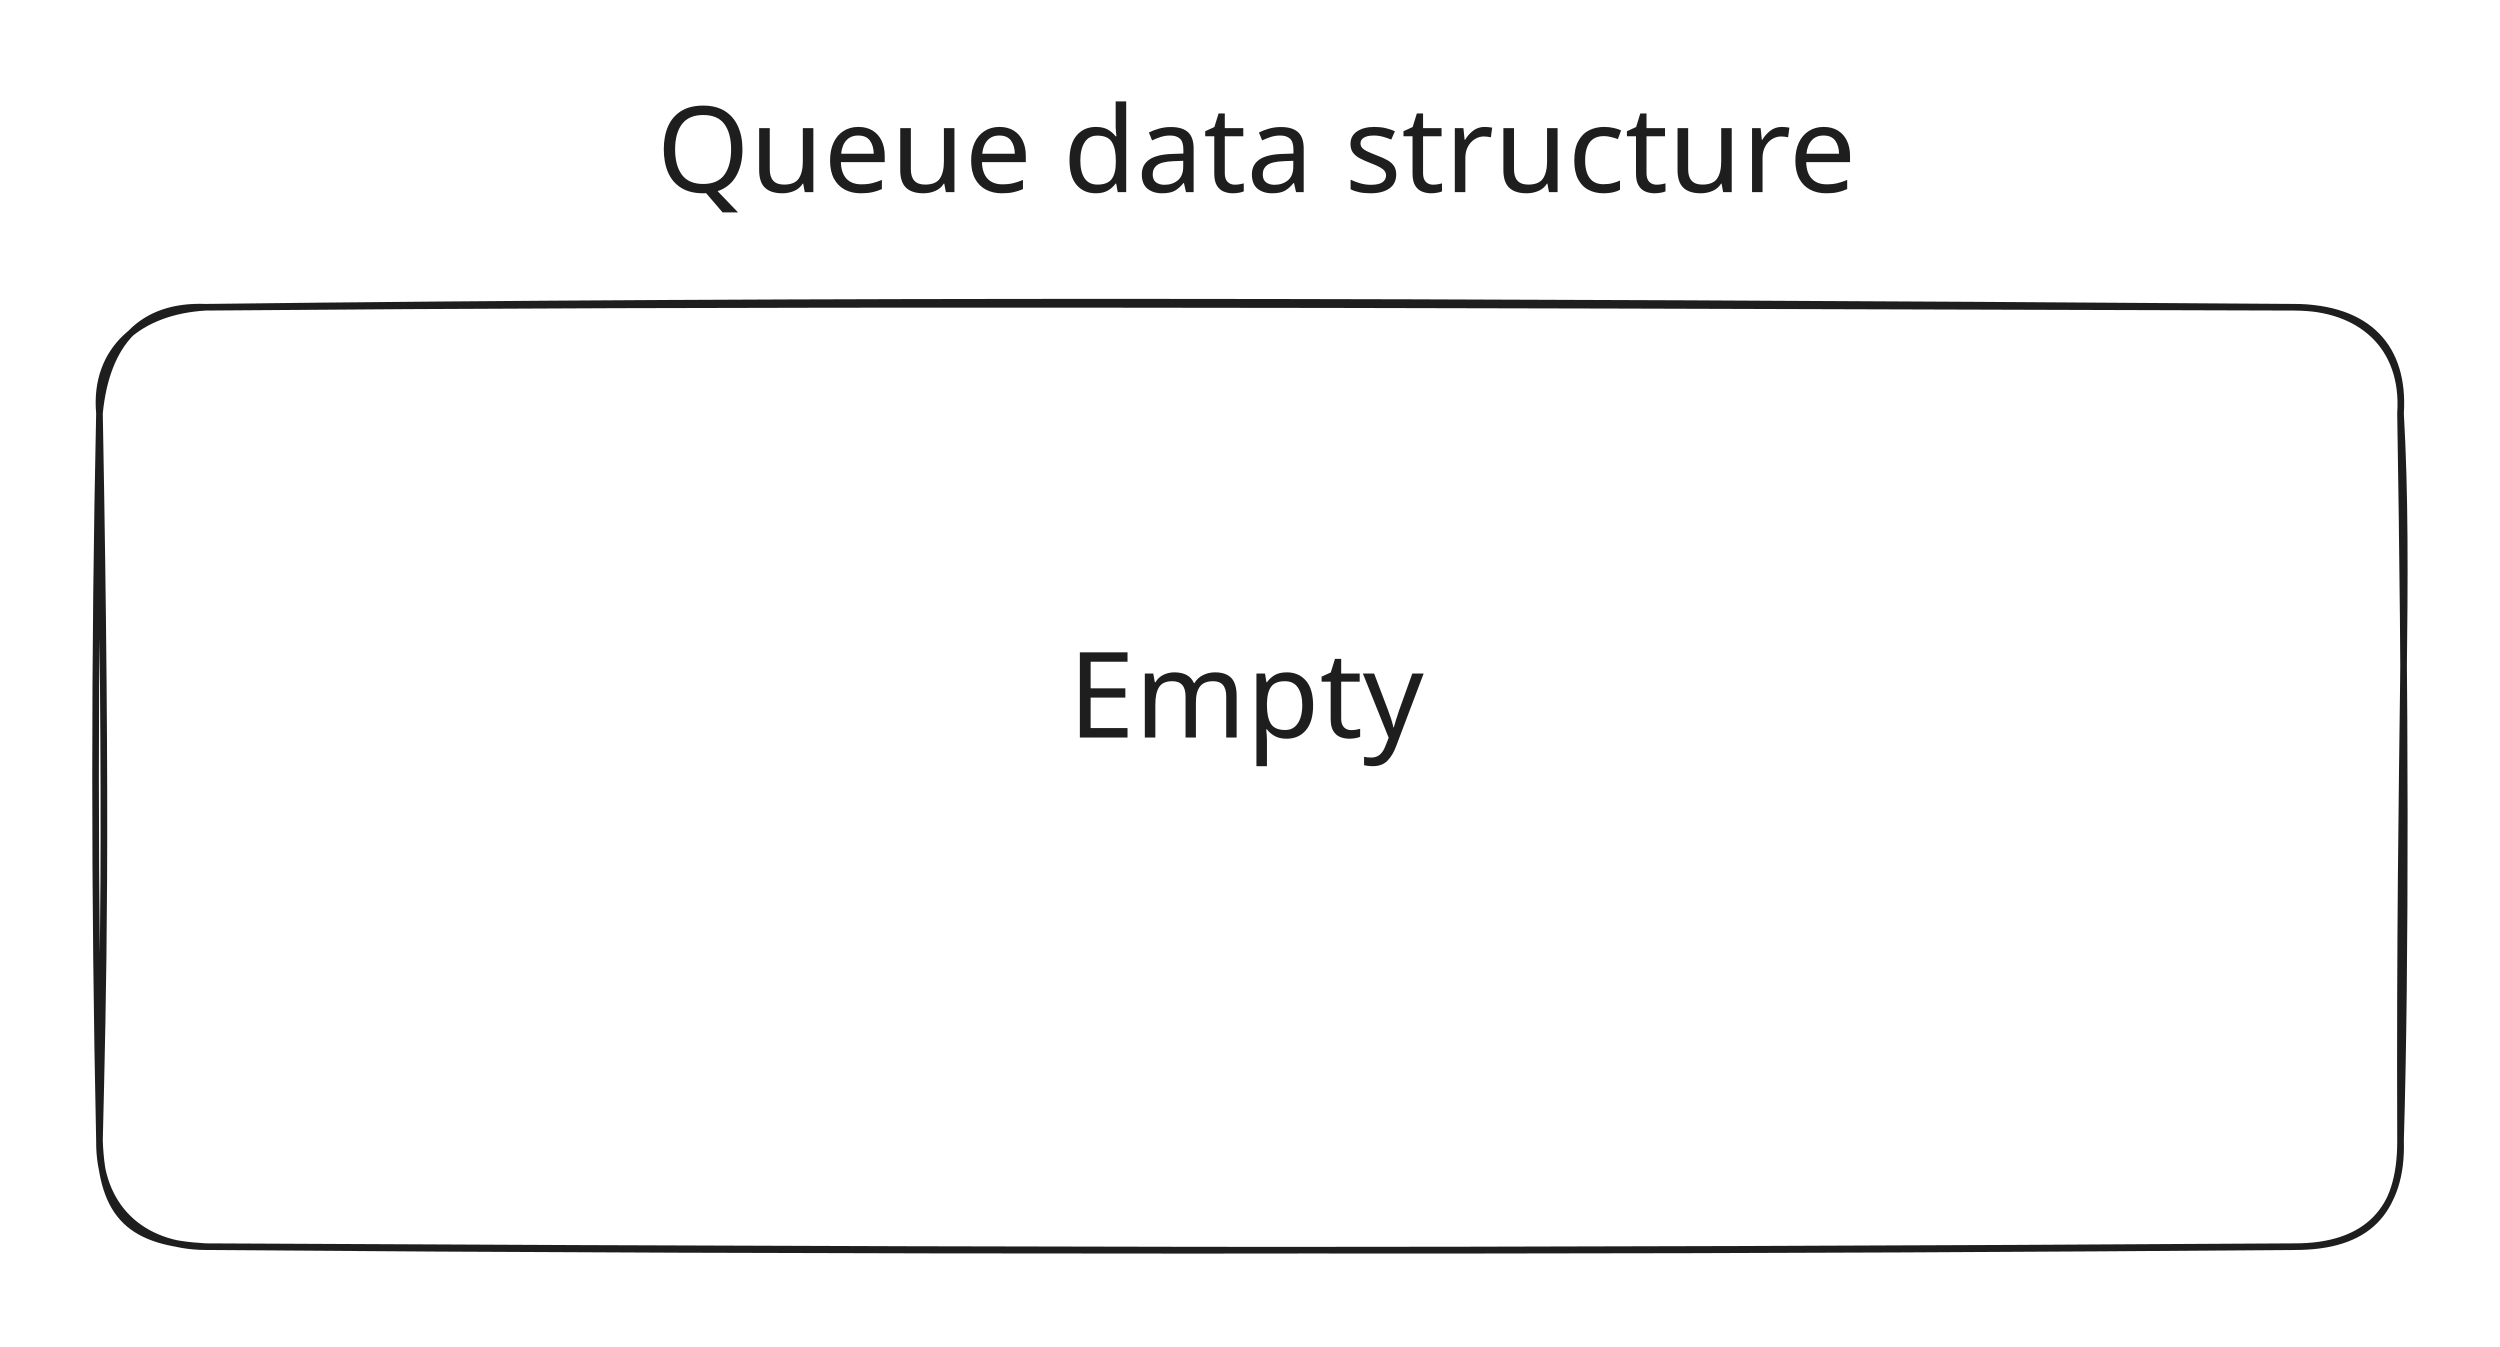
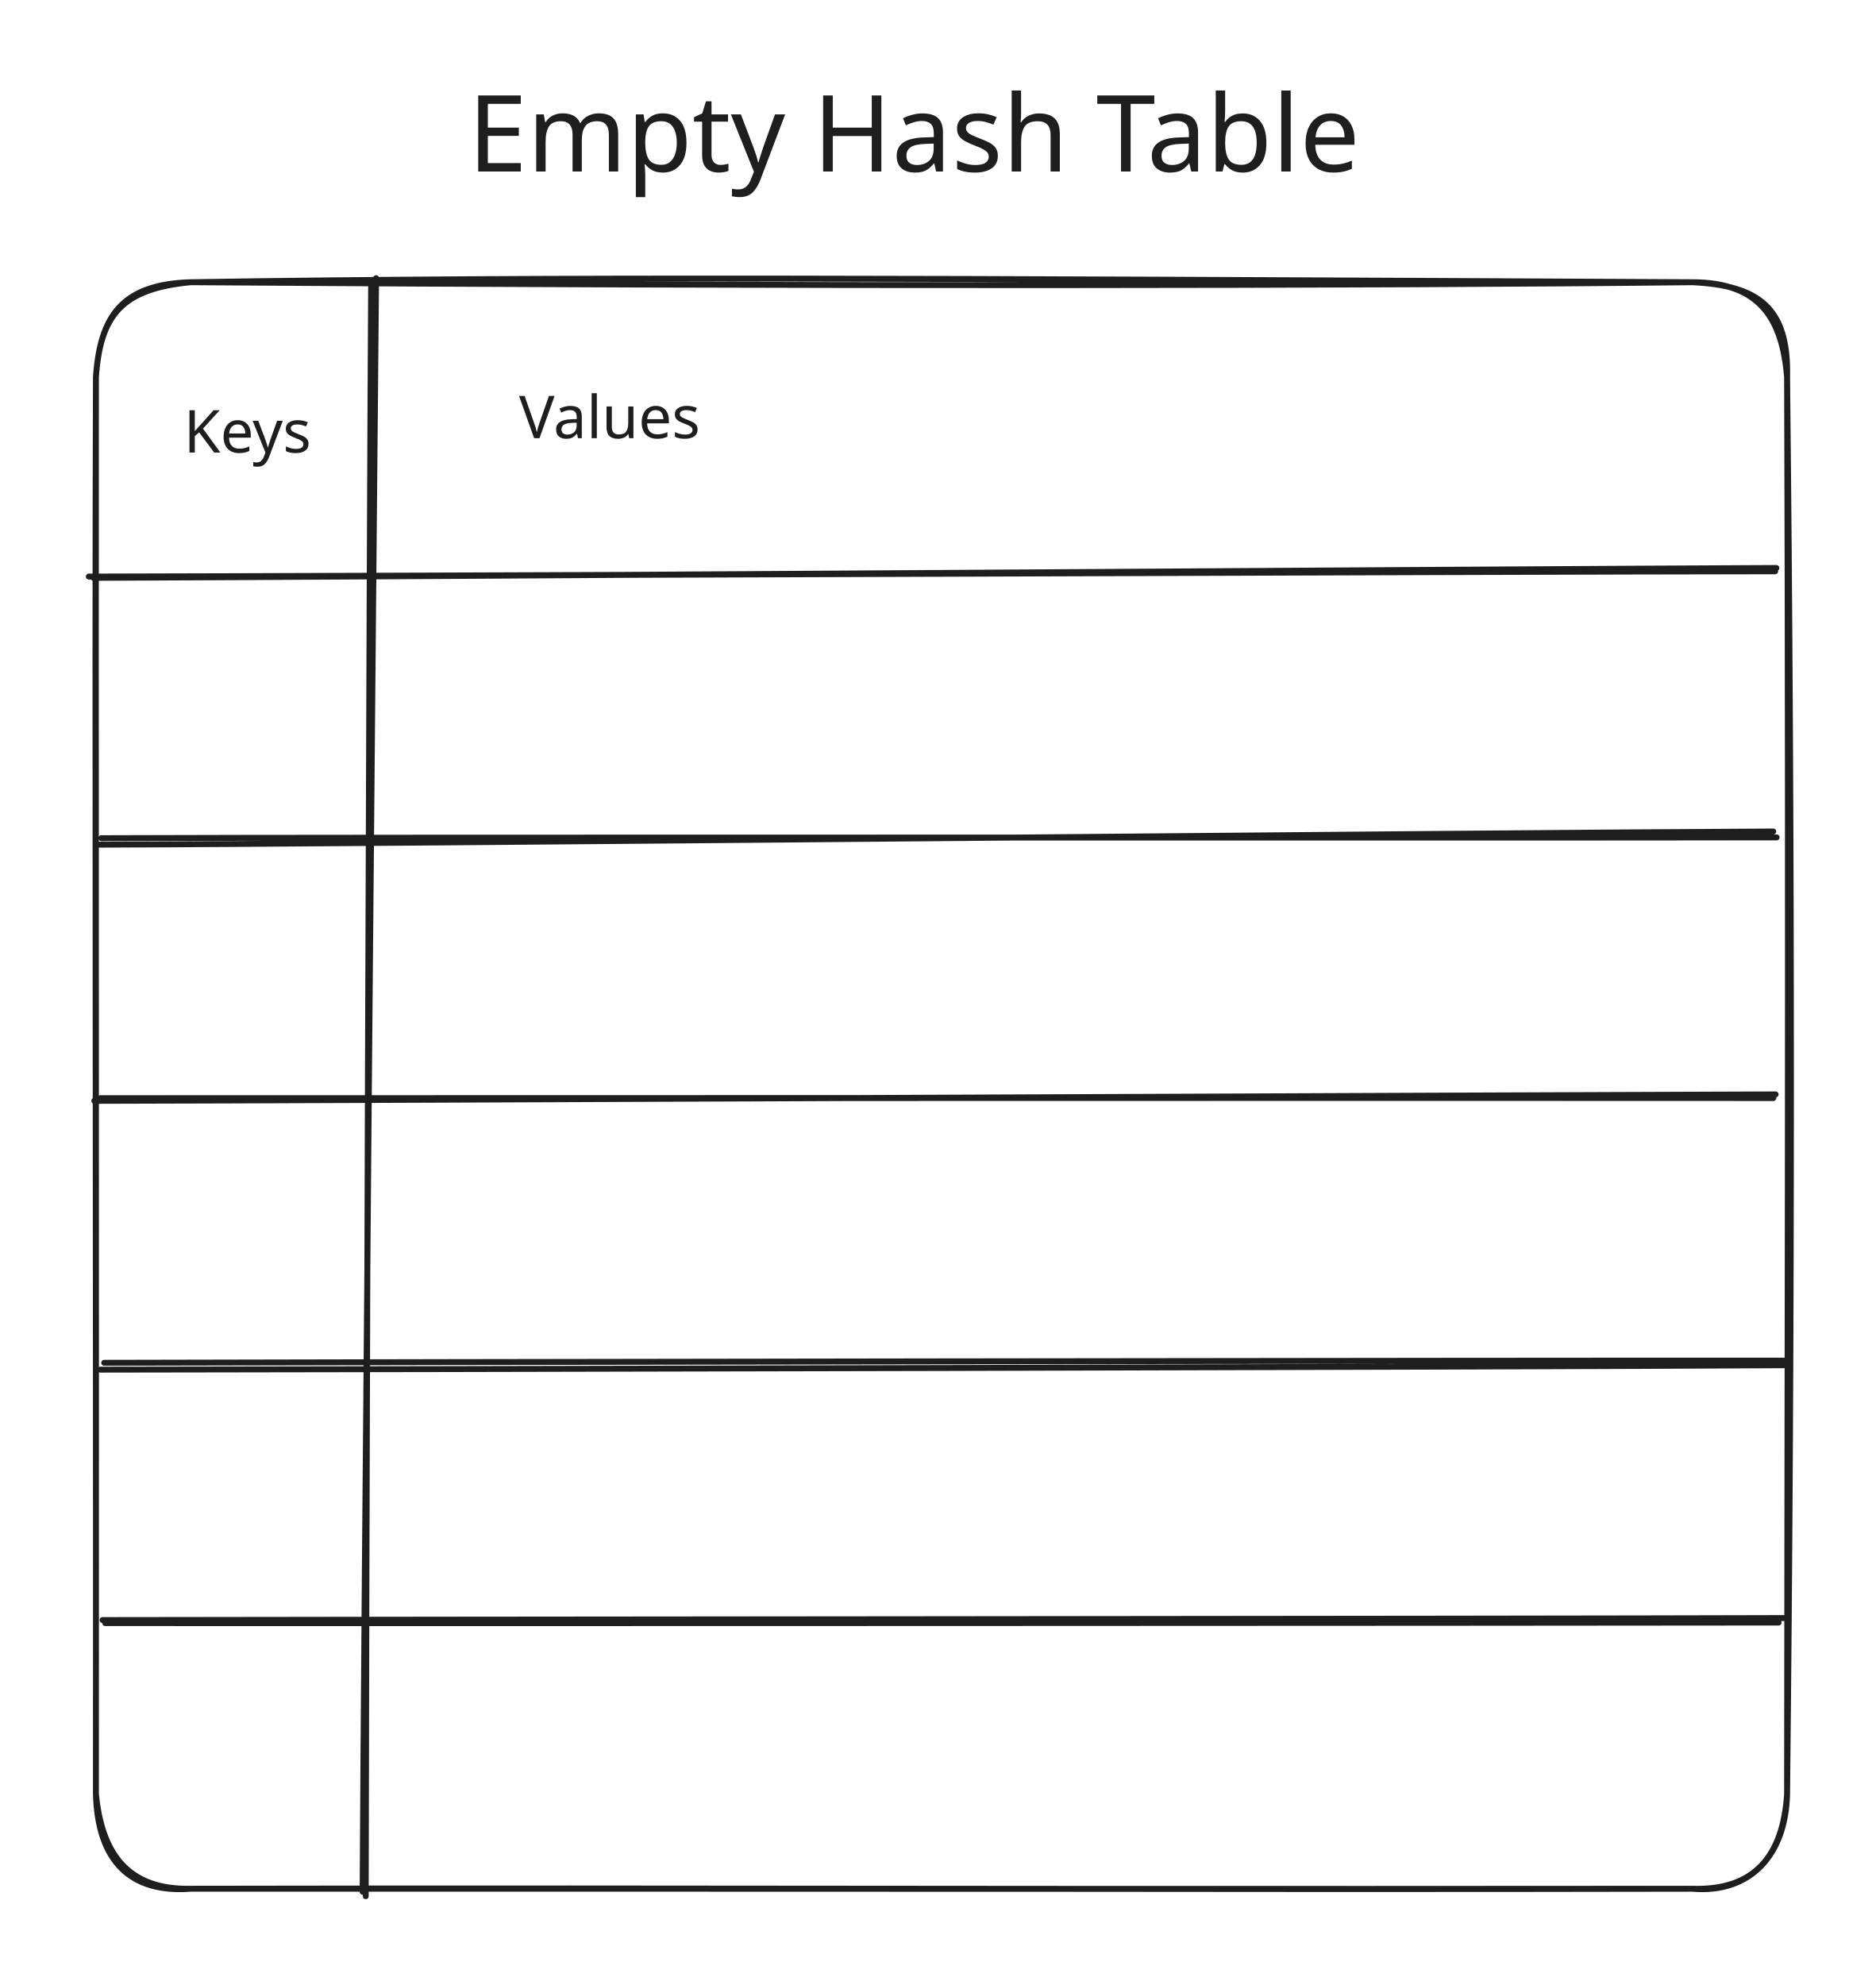
- <svg xmlns="http://www.w3.org/2000/svg" version="1.1" viewBox="0 0 754 406" width="754" height="406">
+ <svg xmlns="http://www.w3.org/2000/svg" version="1.1" viewBox="0 0 633.741 670.519" width="633.741" height="670.519">
  
-   eyJ2ZXJzaW9uIjoiMSIsImVuY29kaW5nIjoiYnN0cmluZyIsImNvbXByZXNzZWQiOnRydWUsImVuY29kZWQiOiJ4nM1WXU/bMFx1MDAxNH3nV1TdK1x1MDAwYv6IXHUwMDEzm7dBXHUwMDBiQ5tAXGI2kKZpMombmqZxljgtXHUwMDFk6n+fnbZx2lx1MDAwMVx1MDAwM8ZcdTAwMTCtXHUwMDE0Kede+36dY+d2q9Pp6lkuurudrriJeCrjgk+721x1MDAxNp+IopQqMyZUv5eqKqLac6h1Xu7u7PA891x1MDAxMqmvlFx1MDAxYXmRXHUwMDFhL5aJVIxFpkvj+M28dzq39bNcdTAwMTVIi1x1MDAxYl371qhcdTAwMGJcdTAwMDNDuIlcdTAwMWWrrFx1MDAwZUmCXHUwMDAwUlx1MDAxY1x1MDAwNqRxkGXPRNJcIjbWXHUwMDAxT0vhLFx1MDAxNupcdTAwMGXeXHUwMDFmMspnJ9FXcU5cdTAwMDbnPz9d/ti/cFFcdTAwMDcyTc/0LK1cdTAwMTMqlanb2UpdqJG4kLFcdTAwMWWuim/h960qVJVcZjNR2sJdXHUwMDFkKueR1DOLXHUwMDAx0KA8S+o9XHUwMDFjcmPeXHUwMDAyRryQUVx1MDAxMPrMpyygQWO161x1MDAxMYFcdTAwMWXFXHUwMDE4hT71IVx1MDAwNi3rXCKvfZWqwub1XHUwMDBlXG77d5ld8WiUmPSyuPHRXHUwMDA1z8qcXHUwMDE3ZlDOb7qs2Fx1MDAwN8DDhFBGXHUwMDE4XHUwMDBiXHUwMDAww6Hr+lDIZKitj8NKUVx1MDAwZlx1MDAwMTJcdTAwMDQwpsRnjcVcdTAwMDbNj+KaXG7fXetcdTAwMGI+XHUwMDE2R3ZJVqVpu39ZvOzfmuHKXHUwMDFh+i1Wua2qPOZcdTAwMGJcbsBcdTAwMTAwgHxMXHUwMDEwIK4zqcxGm9ulKlx1MDAxYd3BmoHK9Jn8ZaeCgzX0gI9lOlubas1g08bTSlSiY3LgXHUwMDFkM4Qq0lXR6rv1+pDKxHK7m4rBOum1NHJrzFrlzlx1MDAxYZmoXFxmovizS6qQicx4ev6oXGZM/eLjamTQQ6TFiVJYqy1cdTAwMTfW4Hz7brVcdTAwMTZcItJcdTAwMGK+3iVZXGY20ZVkIcTMzMQ17W+KPeDlYZlcdTAwMWOw/sXs+tOJ7E2Epr23rViCwlx1MDAwN1x1MDAxNIuh7/nMaFxiUoJcdTAwMDFcbrH/3yRcdTAwMWIwt3ejUUSxh80v9Fx1MDAwMcJ+W8ZLyVx1MDAxMlx1MDAxZuDAp8hcdTAwMTX/bMWuaOOIg5fI/HWE/CCH77txMLuXvYCGIYRPuXEm48/ZaXXZO86P92CvV1xcT7/09982fylcdTAwMDJrjPVhUDNcdTAwMDZcIkYporB1YLw0YyFAnqElI8Eq1qMuXHUwMDE5e6iYXHUwMDE14Fx1MDAwNSj7/EsmRISAJ3Dz3y6Z/jg343zVW2Uj5JOuXHUwMDEx86x71zVfh2fadK45XHUwMDFkzKhkvCzfhe9OpJjuPcyeraW0rYhEfdzMt+a/XHUwMDAxZKK+ZCJ9
+   eyJ2ZXJzaW9uIjoiMSIsImVuY29kaW5nIjoiYnN0cmluZyIsImNvbXByZXNzZWQiOnRydWUsImVuY29kZWQiOiJ4nO1abVPaSlx1MDAxNP7ur2C4X2u67y/9hopVuS1tfal6p9NcdFx1MDAxMCElJGlcdTAwMTJcdTAwMTDs+N/v2WjZXHUwMDEwwWKnenNniKOYs7s5Z88+zzl7NvzYqtXq2Sz26m9qdW/adVx1MDAwM7+XuNf1V0Y+8ZLUj0JoXCL5fVx1MDAxYY2Tbt5zkGVx+ub1azeOnb6fdaJo6HSj0d0wL/BGXpil0PFcdTAwMWa4r9V+5H9cdTAwMGKKXHUwMDEyr5u5YT/w8lx1MDAwMXlTQZfAZen7KMz1YqZcdTAwMTBcdTAwMTOacTnv4ad7oC/zetB85Vx1MDAwNqlnW4yovvOdZe74q3vSmn39NFxup60wOt21aq/8IDjOZkFuVlx1MDAxYcHsbVuaJdHQ++z3ssFPXHUwMDE3XHUwMDE05KtGJdG4P1xivdRM304kit2un82MXGahufTOXHUwMDA3b2pWMoU7pqmjOWWYaSy0JlazXHUwMDE5T1x1MDAxMHK44FJKxlx1MDAxNCeSl+zajYIoMXb9hT3zYy3ruN1hXHUwMDFmzFx1MDAwYnvzPlnihmnsJrBcXLbf9f2MucRcdTAwMGWFSzJEKKNcdTAwMDVNXHUwMDAzz+9cdTAwMGYy04VcdTAwMTFHwKUkwlhipawxXr4kmEmBtVx1MDAxMHassSA+7OXo+GLXIXFH3qFcdTAwMTlcdTAwMTGOg6DozLB378yfKLI4oveSWztF079ZwJ/VMI577lx1MDAxZEywRFx1MDAxYVEzJ02swYFcdTAwMWZcdTAwMGXL6oOoO7TI2iroelx1MDAwMGlcdTAwMTi+XHUwMDE0zVSglWhcdTAwMDZcdTAwMDOQXHUwMDAy/65ccuZcdPJ2XHUwMDBlXHUwMDFi4kO33Vx1MDAxM0dpU7cnvZvtaoOZK5mDWXLNXHTwly1cdTAwMDWzJlx1MDAxMkmKXHUwMDA1V8+G5jugXHUwMDEyrqXg8LFcZsvMQXBhTsBopfFcdTAwMDMsXHUwMDEzjpDAXHUwMDAyy+dcdTAwMDAzeVkwXHUwMDE3/Owm2Y5cdTAwMWb2/LBfXHUwMDFl4oW9XHUwMDE1LYGbZrvRaORnYMaHyFx1MDAwZrNyj/y5jSSJrlx1MDAwN577wFx1MDAxN/DklW2xeZzNXHUwMDFl5rL/1Sy+8pv5/19eLe29vWLdzfVgxe3DtoqfT+U84SszXHUwMDE4R4pLxDFdm/M3rb3BZf/kXHUwMDEzmHf4QfCD5vnp5bdqc94kMKKEJFIjyFCUlUivtUMoYYIxgeCDiOdLYULmKVxmXHUwMDEzrVx1MDAxNFHY+mBOe7zYoZBO71jPIUZcdKWUdcWG9FUn/cplN9d2ecX/XHUwMDEw66lcImXpnPVMc8GQhdCvSH940W7pNjtcdTAwMWPqs0C32pOLK9ohVSc9cyRVXHUwMDEyaK1cdTAwMTREW7xIeqq0g01cdTAwMWPmkiulYdtTZdIrxSREam2N3JB+Q/plpC8sRYn0kmGhXHUwMDA00utv789748b4YvjuYLfzMf7aRr5oXd9UnfXUsF4hyVx0VIjUMsmMh+LPUeBcIoUl5ZDsdZU5T7CpUkxcdTAwMWSyIf2G9I/u71x1MDAwYlVsifRcdTAwMDRRKVxiRcpC/Ves9z9de/H3/c7hbrN5+nmyc/m5N5pWnfXCYYgzSqFcIoayfYH0XFxcYpPpsWZcdTAwMTJCXHUwMDAyI7hkVqVIXHUwMDBmYYmYg7TN7n7D+cc5L0VZak+lMaBcdTAwMWTyxvqZ/uZAc9U47rcm7dHp2cfGeHewd1R9ziNJMEFcdTAwMWN+IVUusl5w6jBccmVcdTAwMGVUXHUwMDAwXHUwMDEyS13pmlx1MDAxZUOAVoRi9SzH0lx1MDAxYtr//2ifedNsXHUwMDE57TGjZem8qCeISEnY+qyfMtfdXHUwMDFiflSN+O/ZTuf8+q3cO0qqzXpcYmyOIFxiMdjRUM5cdTAwMGKTzcdTnp/kSSj3XHUwMDAxu/xcdTAwMTmLempcZkFSY4SXXHUwMDFm37OHJ3dcdTAwMTCjXHUwMDE0xNk/QPKFhiexmVx1MDAxM86sS5/A5qsozI79m/w9l1iQ7rsjP5gtLGlcdTAwMGVfcGFzXHUwMDE0Z7PagZtcdTAwMGVqJ26n+H7V9GhcdTAwMDR+P8yTnHe1iPbM77rBvDmLYtvaXHUwMDA1jS4kxeShh6LE7/uhXHUwMDFinPxSu8mqXHUwMDA3NjpcdTAwMTfWr+OmXp5zzVx1MDAxMv9cdTAwMTZF5SObcU6FxIKuf9o+eVx1MDAxN+4ydTXK3s2Exu9VcDw83682RaHwdoCmWmrFXHUwMDE11eU3bIy80OtiXHUwMDA2XHUwMDFiXHUwMDAwanZcdTAwMDBCcEQ1sqCdc3RJJkZKXCKhwbznJuk8IdiEPV/1uPvtSExQPFx1MDAxZbT2z6bJ4Ozk8lx1MDAwMs1nuIBC1+S6+rzl9md2eY6EXlxiXHUwMDAxXHUwMDA0LUhcdTAwMWZcdFx1MDAwMS1vlr4s7Vx1MDAxNzWuRXUsfy9cdTAwMWJcdTAwMTNZltpNOFwiXGJTJdfn+n7ynn3DZ+jyJtpLtqdvm/qyTavNdUGFo1x1MDAxMUKQXHUwMDAxXHUwMDA1hoRb+mpcYpWOfJlcdTAwMTdrgjhIa804XHUwMDEyinK99Mshy47YXHUwMDEwIYRrYU9H/oOU/LJ8PHODsffCjCzrfFx1MDAxMie37qNZ3Y3j41xmfDcvcmCx/N69XHUwMDAzrP76xPeud1x1MDAxZcfP1j3XXHKpvLxqut26/Vx1MDAxNzimaEUifQ==
  <defs>
    <style class="style-fonts">
      @font-face {
        font-family: "Virgil";
        src: url("https://unpkg.com/@excalidraw/excalidraw@undefined/dist/excalidraw-assets/Virgil.woff2");
      }
      @font-face {
        font-family: "Cascadia";
        src: url("https://unpkg.com/@excalidraw/excalidraw@undefined/dist/excalidraw-assets/Cascadia.woff2");
      }
      @font-face {
        font-family: "Assistant";
        src: url("https://unpkg.com/@excalidraw/excalidraw@undefined/dist/excalidraw-assets/Assistant-Regular.woff2");
      }
    </style>
  </defs>
-   <rect x="0" y="0" width="754" height="406" fill="transparent" />
-   <g transform="translate(198 30) rotate(0 200.1779 22.5)">
-     <text x="0" y="0" font-family="Virgil, Segoe UI Emoji" font-size="36px" fill="#1e1e1e" text-anchor="start" style="white-space: pre;" direction="ltr" dominant-baseline="text-before-edge">Queue data structure</text>
+   <rect x="0" y="0" width="633.741" height="670.519" fill="transparent" />
+   <g stroke-linecap="round" transform="translate(32.40716 95.3333) rotate(0 285.6667 271.3333)">
+     <path d="M32 0 C151.86 -1.92, 272.41 -1.36, 539.33 0 M32 0 C234.22 1.45, 436.78 1.16, 539.33 0 M539.33 0 C562.39 0.02, 569.67 12.58, 571.33 32 M539.33 0 C561.59 1.08, 571.91 8.44, 571.33 32 M571.33 32 C571.99 220.22, 571.34 409.96, 571.33 510.67 M571.33 32 C573.06 190.83, 573.07 350.13, 571.33 510.67 M571.33 510.67 C570.91 531.16, 558.98 544.38, 539.33 542.67 M571.33 510.67 C569.94 531.93, 560.06 543.36, 539.33 542.67 M539.33 542.67 C372.29 543.02, 204.39 542.34, 32 542.67 M539.33 542.67 C394.73 542.82, 249.94 542.61, 32 542.67 M32 542.67 C11.63 544.22, 0.6 533.36, 0 510.67 M32 542.67 C10.43 543.11, 1.94 530.44, 0 510.67 M0 510.67 C0.1 322.11, -0.11 133.48, 0 32 M0 510.67 C0.12 324.59, -0.4 139.54, 0 32 M0 32 C1.43 11.44, 8.79 0.67, 32 0 M0 32 C1.53 10.85, 8.87 2.23, 32 0" stroke="#1e1e1e" stroke-width="2" fill="none" />
  </g>
-   <g stroke-linecap="round" transform="translate(30 92.66669) rotate(0 347 141.6667)">
-     <path d="M32 0 C194.61 -1.37, 355.33 -0.98, 662 0 M32 0 C215.64 -2.21, 399.79 -1.85, 662 0 M662 0 C681.43 -0.08, 695.39 11.36, 694 32 M662 0 C684.32 0.17, 695.28 12.17, 694 32 M694 32 C696.75 80.83, 693.57 127.39, 694 251.33 M694 32 C695.41 116.15, 695.61 197.81, 694 251.33 M694 251.33 C694.66 272.03, 683.81 283.41, 662 283.33 M694 251.33 C694.1 273.28, 683.74 283.36, 662 283.33 M662 283.33 C436.5 284.76, 212.54 284.8, 32 283.33 M662 283.33 C507.77 284.52, 353.37 285, 32 283.33 M32 283.33 C12.53 283.2, -0.22 271.23, 0 251.33 M32 283.33 C9.61 282.06, 0.85 274.54, 0 251.33 M0 251.33 C1.08 205.74, 2.38 160.33, 0 32 M0 251.33 C-1.58 177.65, -1.56 104.53, 0 32 M0 32 C-1.75 12.58, 12.23 1.15, 32 0 M0 32 C2.1 10.47, 12.83 -0.74, 32 0" stroke="#1e1e1e" stroke-width="2" fill="none" />
+   <g stroke-linecap="round">
+     <g transform="translate(126.4072 95.33331) rotate(0 -1.333313 272)">
+       <path d="M-1.02 -0.21 C-1.62 90.76, -2.75 454.62, -2.85 545.19 M0.65 -1.37 C-0.19 89.35, -3.48 452.78, -3.9 543.69" stroke="#1e1e1e" stroke-width="2" fill="none" />
+     </g>
  </g>
-   <g transform="translate(322.2019 194.5) rotate(0 51.01198 22.5)">
-     <text x="0" y="0" font-family="Virgil, Segoe UI Emoji" font-size="36px" fill="#1e1e1e" text-anchor="start" style="white-space: pre;" direction="ltr" dominant-baseline="text-before-edge">Empty</text>
+   <mask />
+   <g stroke-linecap="round">
+     <g transform="translate(31.74048 194) rotate(0 283.6667 -0.6666565)">
+       <path d="M-0.18 1.19 C94.71 0.86, 473.84 -1.76, 568.37 -2.14 M-1.74 0.76 C93.18 0.59, 473.34 -0.96, 567.97 -1.02" stroke="#1e1e1e" stroke-width="2" fill="none" />
+     </g>
+   </g>
+   <mask />
+   <g stroke-linecap="round">
+     <g transform="translate(33.1925 283.9338) rotate(0 283.6667 -0.6666565)">
+       <path d="M1.04 -0.8 C95.57 -1.18, 472.56 -0.88, 567 -1.07 M0.13 1.39 C94.48 1.14, 471.37 -2.67, 565.87 -3.06" stroke="#1e1e1e" stroke-width="2" fill="none" />
+     </g>
+   </g>
+   <mask />
+   <g stroke-linecap="round">
+     <g transform="translate(32.19256 371.6004) rotate(0 283.6667 -0.6666565)">
+       <path d="M-0.34 0.26 C94.1 0.08, 472.89 -1.66, 567.68 -1.92 M1.69 -0.64 C95.91 -0.61, 472.5 -0.8, 566.91 -0.69" stroke="#1e1e1e" stroke-width="2" fill="none" />
+     </g>
+   </g>
+   <mask />
+   <g stroke-linecap="round">
+     <g transform="translate(34.85918 460.9337) rotate(0 283.6667 -0.6666565)">
+       <path d="M0.35 -0.59 C95.13 -0.85, 474.04 -1.39, 568.37 -1.32 M-0.93 1.72 C93.81 1.64, 473.02 0.83, 567.96 0.23" stroke="#1e1e1e" stroke-width="2" fill="none" />
+     </g>
+   </g>
+   <mask />
+   <g stroke-linecap="round">
+     <g transform="translate(34.52587 548.2671) rotate(0 283.6667 -0.6666565)">
+       <path d="M1.04 0.01 C95.37 0.08, 471.87 -0.05, 566.34 -0.18 M0.12 -1.02 C94.79 -1.21, 474 -1.4, 568.53 -1.7" stroke="#1e1e1e" stroke-width="2" fill="none" />
+     </g>
+   </g>
+   <mask />
+   <g transform="translate(158.0738 30) rotate(0 159.804 22.5)">
+     <text x="0" y="0" font-family="Virgil, Segoe UI Emoji" font-size="36px" fill="#1e1e1e" text-anchor="start" style="white-space: pre;" direction="ltr" dominant-baseline="text-before-edge">Empty Hash Table</text>
+   </g>
+   <g transform="translate(62.07373 137.3333) rotate(0 21.71998 12.5)">
+     <text x="0" y="0" font-family="Virgil, Segoe UI Emoji" font-size="20px" fill="#1e1e1e" text-anchor="start" style="white-space: pre;" direction="ltr" dominant-baseline="text-before-edge">Keys</text>
+   </g>
+   <g transform="translate(175.3538 132.5) rotate(0 31.04997 12.5)">
+     <text x="0" y="0" font-family="Virgil, Segoe UI Emoji" font-size="20px" fill="#1e1e1e" text-anchor="start" style="white-space: pre;" direction="ltr" dominant-baseline="text-before-edge">Values</text>
  </g>
</svg>
